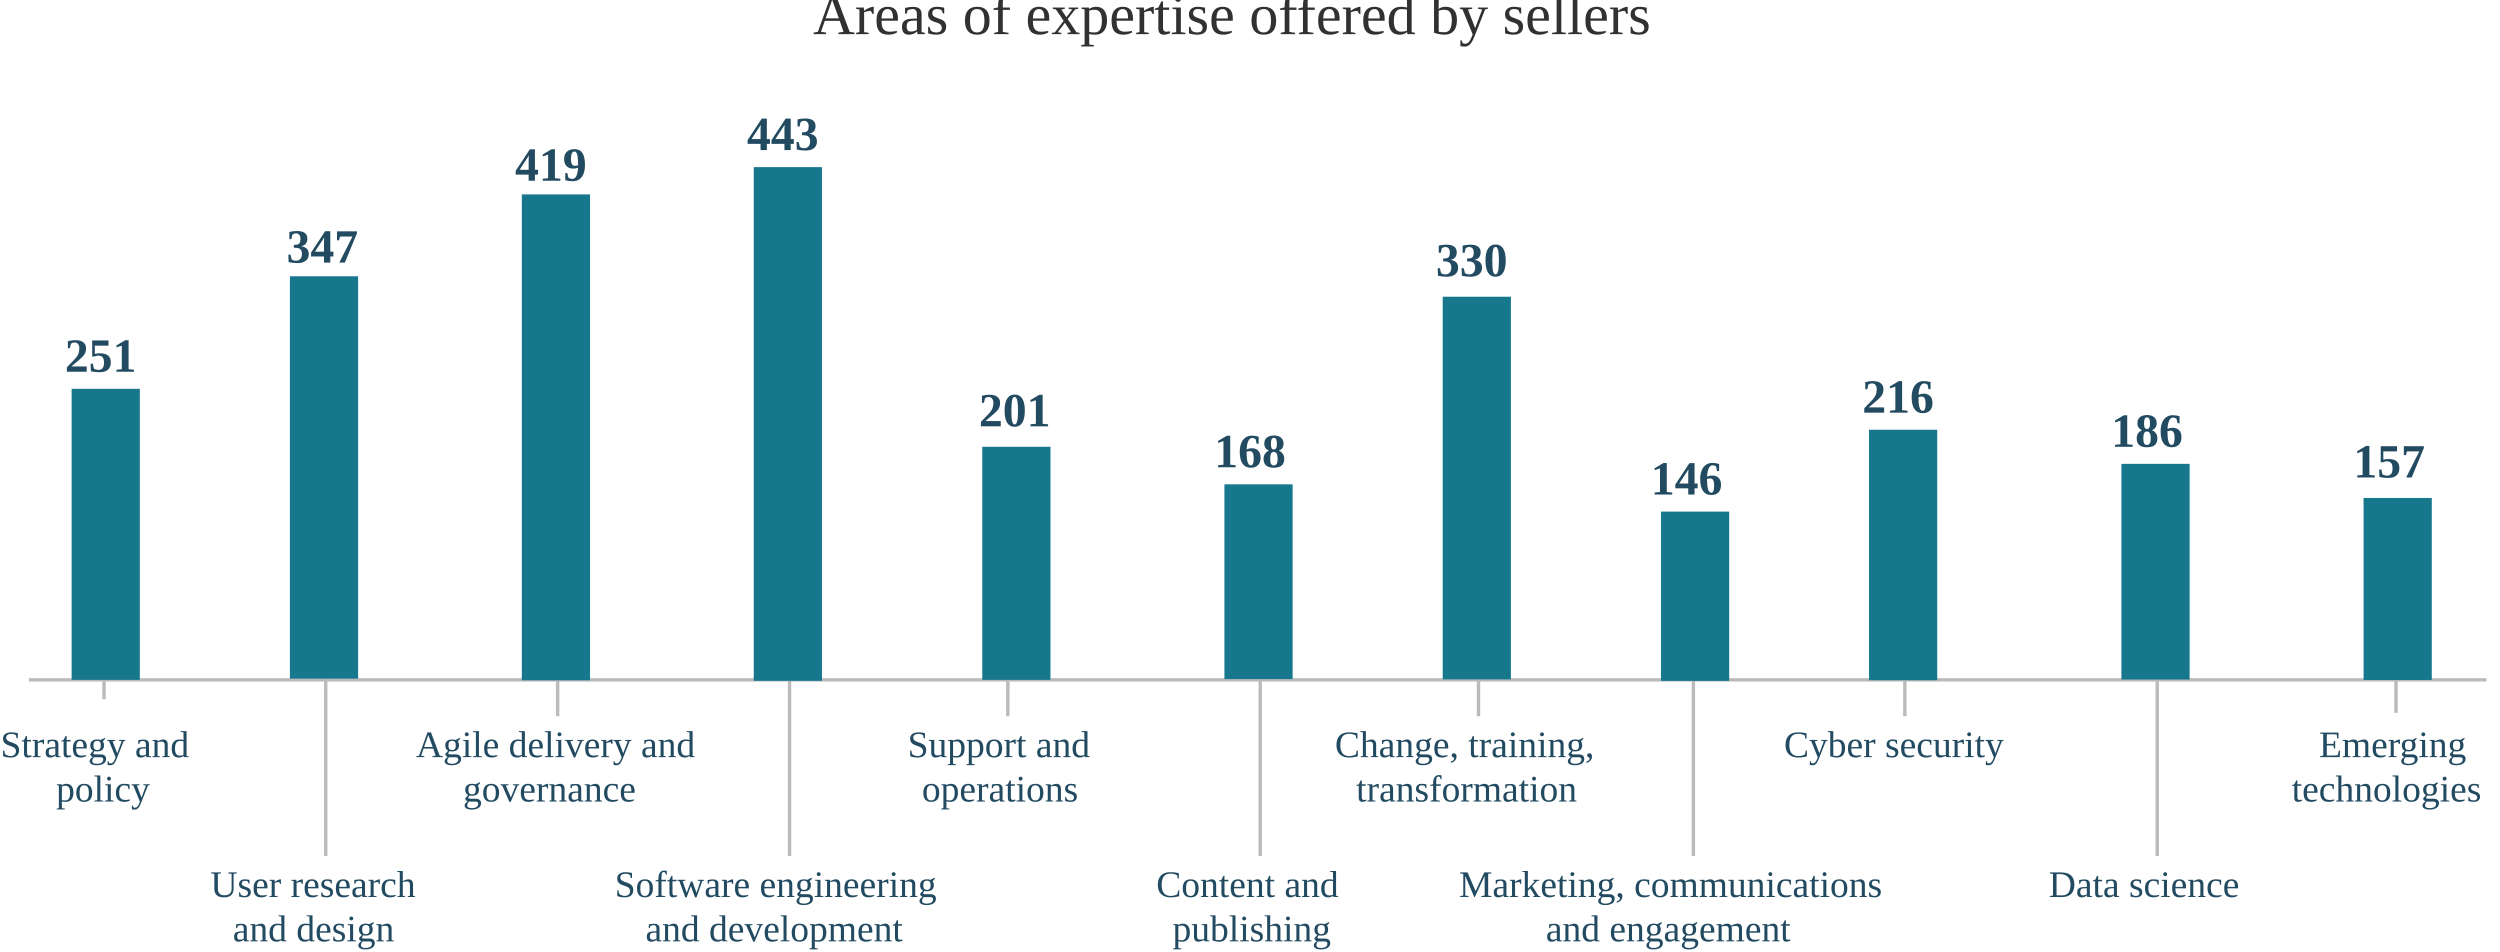
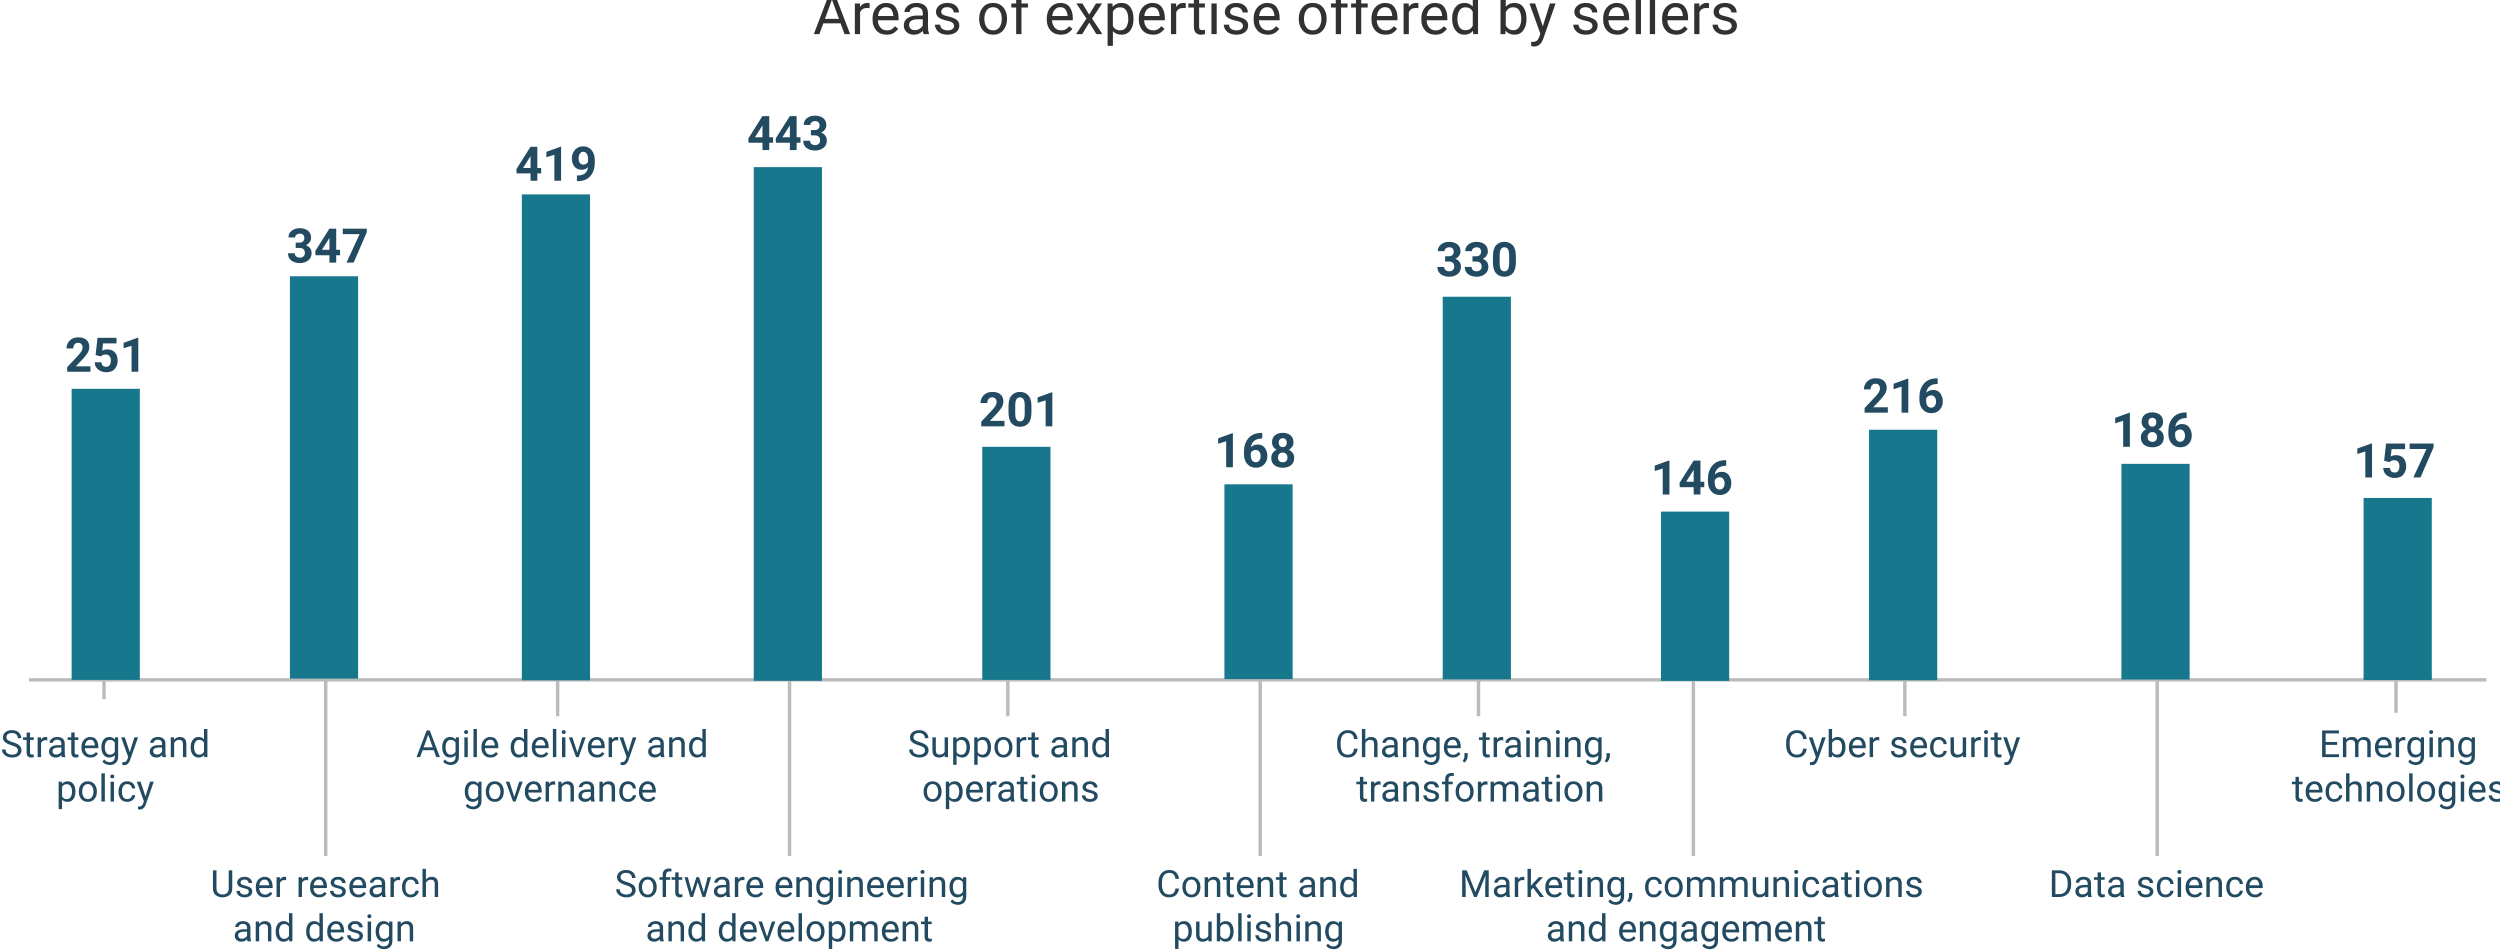
- <svg xmlns="http://www.w3.org/2000/svg" width="733px" height="279px" viewBox="0 0 733 279" version="1.1">
+ <svg xmlns="http://www.w3.org/2000/svg" font-family="-apple-system, BlinkMacSystemFont, &quot;Segoe UI&quot;, Roboto, Helvetica, Arial, sans-serif, &quot;Apple Color Emoji&quot;, &quot;Segoe UI Emoji&quot;, &quot;Segoe UI Symbol&quot;" width="733px" height="279px" viewBox="0 0 733 279" version="1.1">
  <defs />
  <g id="Jan-monthly-report-greater-than-768px" stroke="none" stroke-width="1" fill="none" fill-rule="evenodd" transform="translate(-319, -2262)">
    <g id="&gt;768-number-of-sellers-per-area-of-expertise" transform="translate(319, 2256)">
      <text id="Strategy-and-policy" font-size="11" font-weight="normal" fill="#224A61">
        <tspan x="0.159" y="228">Strategy and </tspan>
        <tspan x="16.447" y="241">policy</tspan>
      </text>
      <text id="User-research-and-de" font-size="11" font-weight="normal" fill="#224A61">
        <tspan x="61.691" y="269">User research </tspan>
        <tspan x="68.249" y="282">and design</tspan>
      </text>
      <text id="Agile-delivery-and-g" font-size="11" font-weight="normal" fill="#224A61">
        <tspan x="121.957" y="228">Agile delivery and </tspan>
        <tspan x="135.758" y="241">governance</tspan>
      </text>
      <text id="Software-engineering" font-size="11" font-weight="normal" fill="#224A61">
        <tspan x="180.233" y="269">Software engineering </tspan>
        <tspan x="189.251" y="282">and development</tspan>
      </text>
      <text id="Support-and-operatio" font-size="11" font-weight="normal" fill="#224A61">
        <tspan x="266.122" y="228">Support and </tspan>
        <tspan x="270.298" y="241">operations</tspan>
      </text>
      <text id="Content-and-publishi" font-size="11" font-weight="normal" fill="#224A61">
        <tspan x="339.023" y="269">Content and </tspan>
        <tspan x="343.781" y="282">publishing</tspan>
      </text>
      <text id="Change,-training,-tr" font-size="11" font-weight="normal" fill="#224A61">
        <tspan x="391.399" y="228">Change, training, </tspan>
        <tspan x="397.621" y="241">transformation</tspan>
      </text>
      <text id="Marketing,-communica" font-size="11" font-weight="normal" fill="#224A61">
        <tspan x="427.8" y="269">Marketing, communications </tspan>
        <tspan x="453.24" y="282">and engagement</tspan>
      </text>
      <text id="Cyber-security" font-size="11" font-weight="normal" fill="#224A61">
        <tspan x="523.06" y="228">Cyber security</tspan>
      </text>
      <text id="Data-science" font-size="11" font-weight="normal" fill="#224A61">
        <tspan x="600.699" y="269">Data science</tspan>
      </text>
      <text id="Emerging-technologie" font-size="11" font-weight="normal" fill="#224A61">
        <tspan x="679.938" y="228">Emerging </tspan>
        <tspan x="671.93" y="241">technologies</tspan>
      </text>
      <path d="M30.5,204.5 L30.5,210.5" id="Line" stroke="#BBBBBB" stroke-width="1" stroke-linecap="square" />
      <path d="M163.5,205.5 L163.5,215.5" id="Line-Copy-2" stroke="#BBBBBB" stroke-width="1" stroke-linecap="square" />
      <path d="M295.5,205.5 L295.5,215.5" id="Line-Copy-4" stroke="#BBBBBB" stroke-width="1" stroke-linecap="square" />
      <path d="M433.5,205.5 L433.5,215.5" id="Line-Copy-6" stroke="#BBBBBB" stroke-width="1" stroke-linecap="square" />
      <path d="M558.5,205.5 L558.5,215.5" id="Line-Copy-8" stroke="#BBBBBB" stroke-width="1" stroke-linecap="square" />
      <path d="M702.5,204.5 L702.5,214.5" id="Line-Copy-10" stroke="#BBBBBB" stroke-width="1" stroke-linecap="square" />
      <path d="M496.5,205.5 L496.5,256.5" id="Line-Copy-7" stroke="#BBBBBB" stroke-width="1" stroke-linecap="square" />
      <path d="M369.5,205.5 L369.5,256.5" id="Line-Copy-11" stroke="#BBBBBB" stroke-width="1" stroke-linecap="square" />
      <path d="M231.5,205.5 L231.5,256.5" id="Line-Copy-12" stroke="#BBBBBB" stroke-width="1" stroke-linecap="square" />
      <path d="M95.5,205.5 L95.5,256.5" id="Line-Copy-13" stroke="#BBBBBB" stroke-width="1" stroke-linecap="square" />
      <path d="M632.5,205.5 L632.5,256.5" id="Line-Copy-9" stroke="#BBBBBB" stroke-width="1" stroke-linecap="square" />
      <path d="M728.538,205.333 L9,205.333" id="Line" stroke="#BBBBBB" stroke-width="1" stroke-linecap="square" />
      <g id="Group" stroke-width="1" fill-rule="evenodd" transform="translate(4.439075, 94)">
        <g id="Clipped" transform="translate(0, 0.842413)">
          <g id="Group">
            <g transform="translate(0, -0)">
              <g transform="translate(0, 35.05448)">
                <g transform="translate(0, 0)">
                  <g transform="translate(135.2731, 0.83463)" />
                  <g transform="translate(0, 68.71791)" />
                </g>
              </g>
              <g>
                <g>
                  <g transform="translate(201.4706, 0)" />
                  <g transform="translate(67.63655, 15.57977)" />
                  <g transform="translate(135.2731, 3.338522)" />
                  <g transform="translate(0, 51.63425)" />
                </g>
              </g>
            </g>
          </g>
        </g>
      </g>
      <polygon id="Combined-Shape-Copy-3" fill="#17788D" fill-rule="nonzero" transform="translate(31, 162.67) rotate(-360) translate(-31, -162.67) " points="21 205.34 21 120 41 120 41 205.34" />
      <polygon id="Combined-Shape-Copy-4" fill="#17788D" fill-rule="nonzero" transform="translate(163, 134.23) rotate(-360) translate(-163, -134.23) " points="153 205.46 153 63 173 63 173 205.46" />
      <polygon id="Combined-Shape-Copy-5" fill="#17788D" fill-rule="nonzero" transform="translate(231, 130.31) rotate(-360) translate(-231, -130.31) " points="221 205.62 221 55 241 55 241 205.62" />
      <polygon id="Combined-Shape-Copy-6" fill="#17788D" fill-rule="nonzero" transform="translate(95, 145.99) rotate(-360) translate(-95, -145.99) " points="85 204.98 85 87 105 87 105 204.98" />
      <polygon id="Combined-Shape-Copy-7" fill="#17788D" fill-rule="nonzero" transform="translate(369, 176.56) rotate(-360) translate(-369, -176.56) " points="359 205.12 359 148 379 148 379 205.12" />
      <polygon id="Combined-Shape-Copy-8" fill="#17788D" fill-rule="nonzero" transform="translate(433, 149.1) rotate(-360) translate(-433, -149.1) " points="423 205.2 423 93 443 93 443 205.2" />
      <polygon id="Combined-Shape-Copy-9" fill="#17788D" fill-rule="nonzero" transform="translate(558, 168.72) rotate(-360) translate(-558, -168.72) " points="548 205.44 548 132 568 132 568 205.44" />
      <polygon id="Combined-Shape-Copy-10" fill="#17788D" fill-rule="nonzero" transform="translate(298, 171.17) rotate(-360) translate(-298, -171.17) " points="288 205.34 288 137 308 137 308 205.34" />
      <polygon id="Combined-Shape-Copy-11" fill="#17788D" fill-rule="nonzero" transform="translate(632, 173.62) rotate(-360) translate(-632, -173.62) " points="622 205.24 622 142 642 142 642 205.24" />
      <polygon id="Combined-Shape-Copy-12" fill="#17788D" fill-rule="nonzero" transform="translate(703, 178.69) rotate(-360) translate(-703, -178.69) " points="693 205.38 693 152 713 152 713 205.38" />
      <polygon id="Combined-Shape-Copy-13" fill="#17788D" fill-rule="nonzero" transform="translate(497, 180.82) rotate(-360) translate(-497, -180.82) " points="487 205.64 487 156 507 156 507 205.64" />
      <text id="251" font-size="14" font-weight="bold" fill="#224A61">
        <tspan x="19.013" y="115">251</tspan>
      </text>
      <text id="347" font-size="14" font-weight="bold" fill="#224A61">
        <tspan x="84.013" y="83">347</tspan>
      </text>
      <text id="419" font-size="14" font-weight="bold" fill="#224A61">
        <tspan x="151.013" y="59">419</tspan>
      </text>
      <text id="443" font-size="14" font-weight="bold" fill="#224A61">
        <tspan x="219.013" y="50">443</tspan>
      </text>
      <text id="201" font-size="14" font-weight="bold" fill="#224A61">
        <tspan x="287.013" y="131">201</tspan>
      </text>
      <text id="168" font-size="14" font-weight="bold" fill="#224A61">
        <tspan x="356.013" y="143">168</tspan>
      </text>
      <text id="330" font-size="14" font-weight="bold" fill="#224A61">
        <tspan x="421.013" y="87">330</tspan>
      </text>
      <text id="146" font-size="14" font-weight="bold" fill="#224A61">
        <tspan x="484.013" y="151">146</tspan>
      </text>
      <text id="216" font-size="14" font-weight="bold" fill="#224A61">
        <tspan x="546.013" y="127">216</tspan>
      </text>
      <text id="186" font-size="14" font-weight="bold" fill="#224A61">
        <tspan x="619.013" y="137">186</tspan>
      </text>
      <text id="157" font-size="14" font-weight="bold" fill="#224A61">
        <tspan x="690.013" y="146">157</tspan>
      </text>
      <text id="Areas-of-expertise-o" font-size="17" font-weight="normal" line-spacing="26" fill="#313131">
        <tspan x="238.377" y="16">Areas of expertise offered by sellers</tspan>
      </text>
    </g>
  </g>
</svg>
